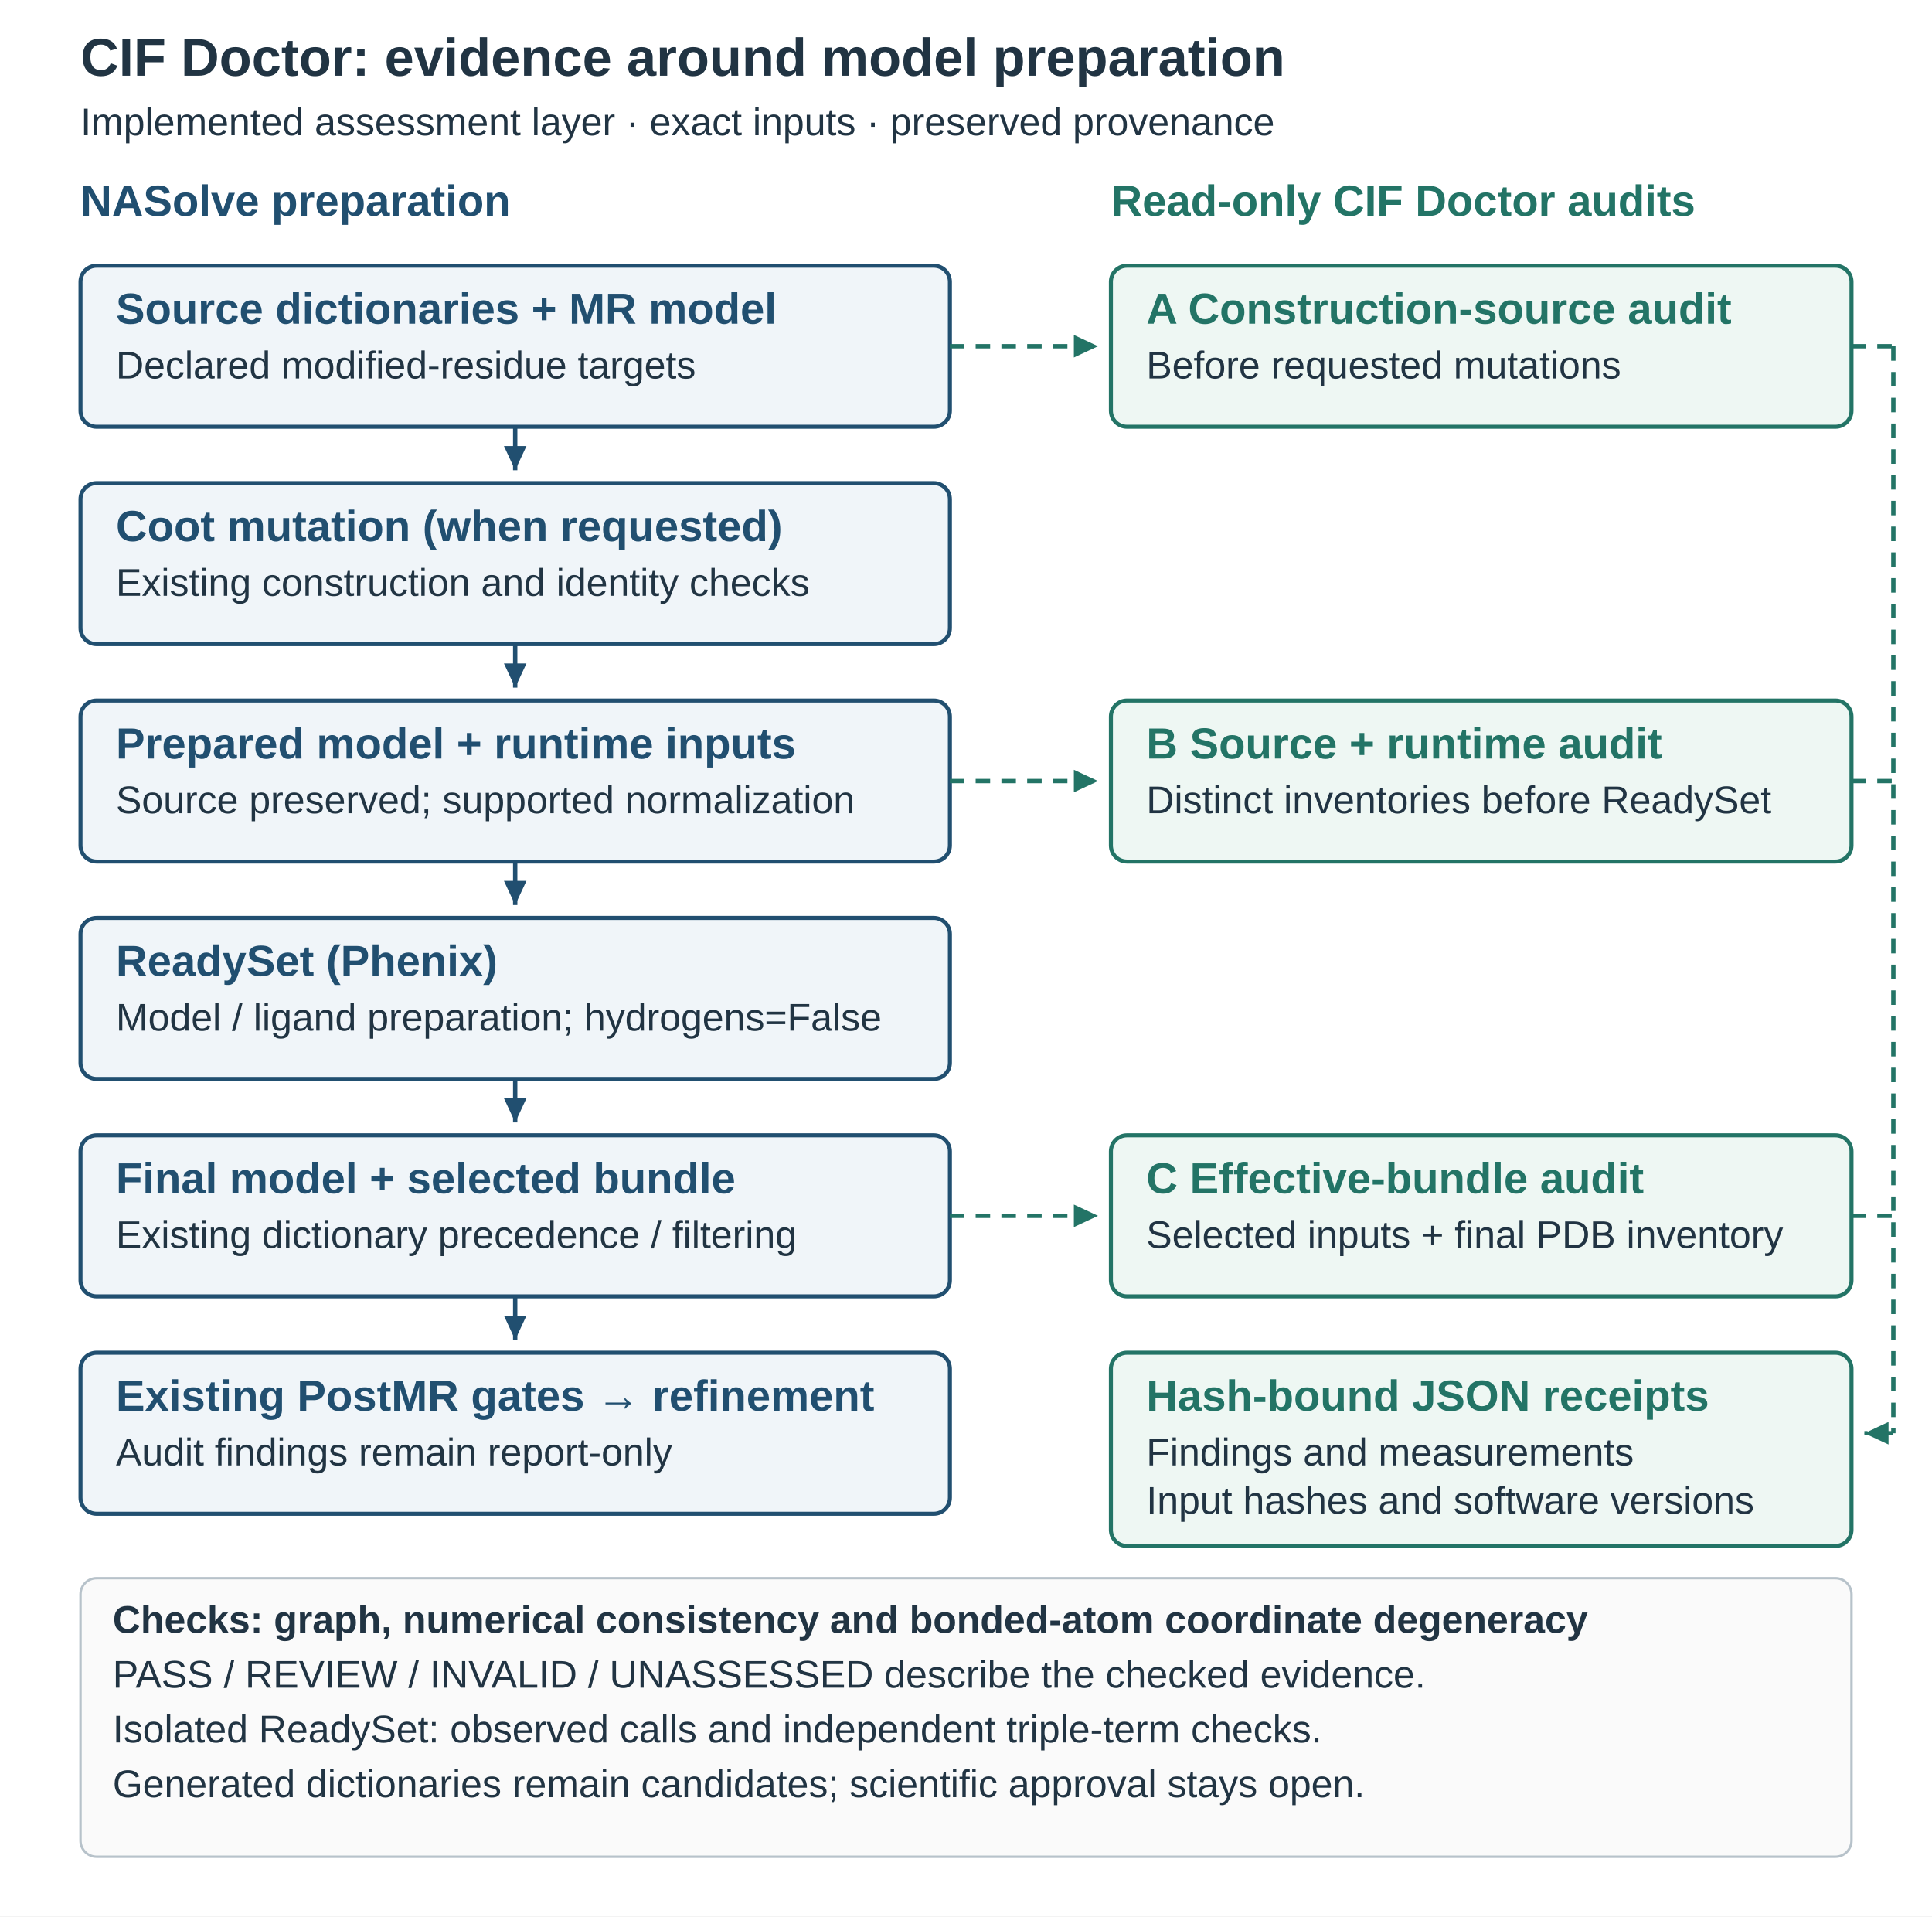
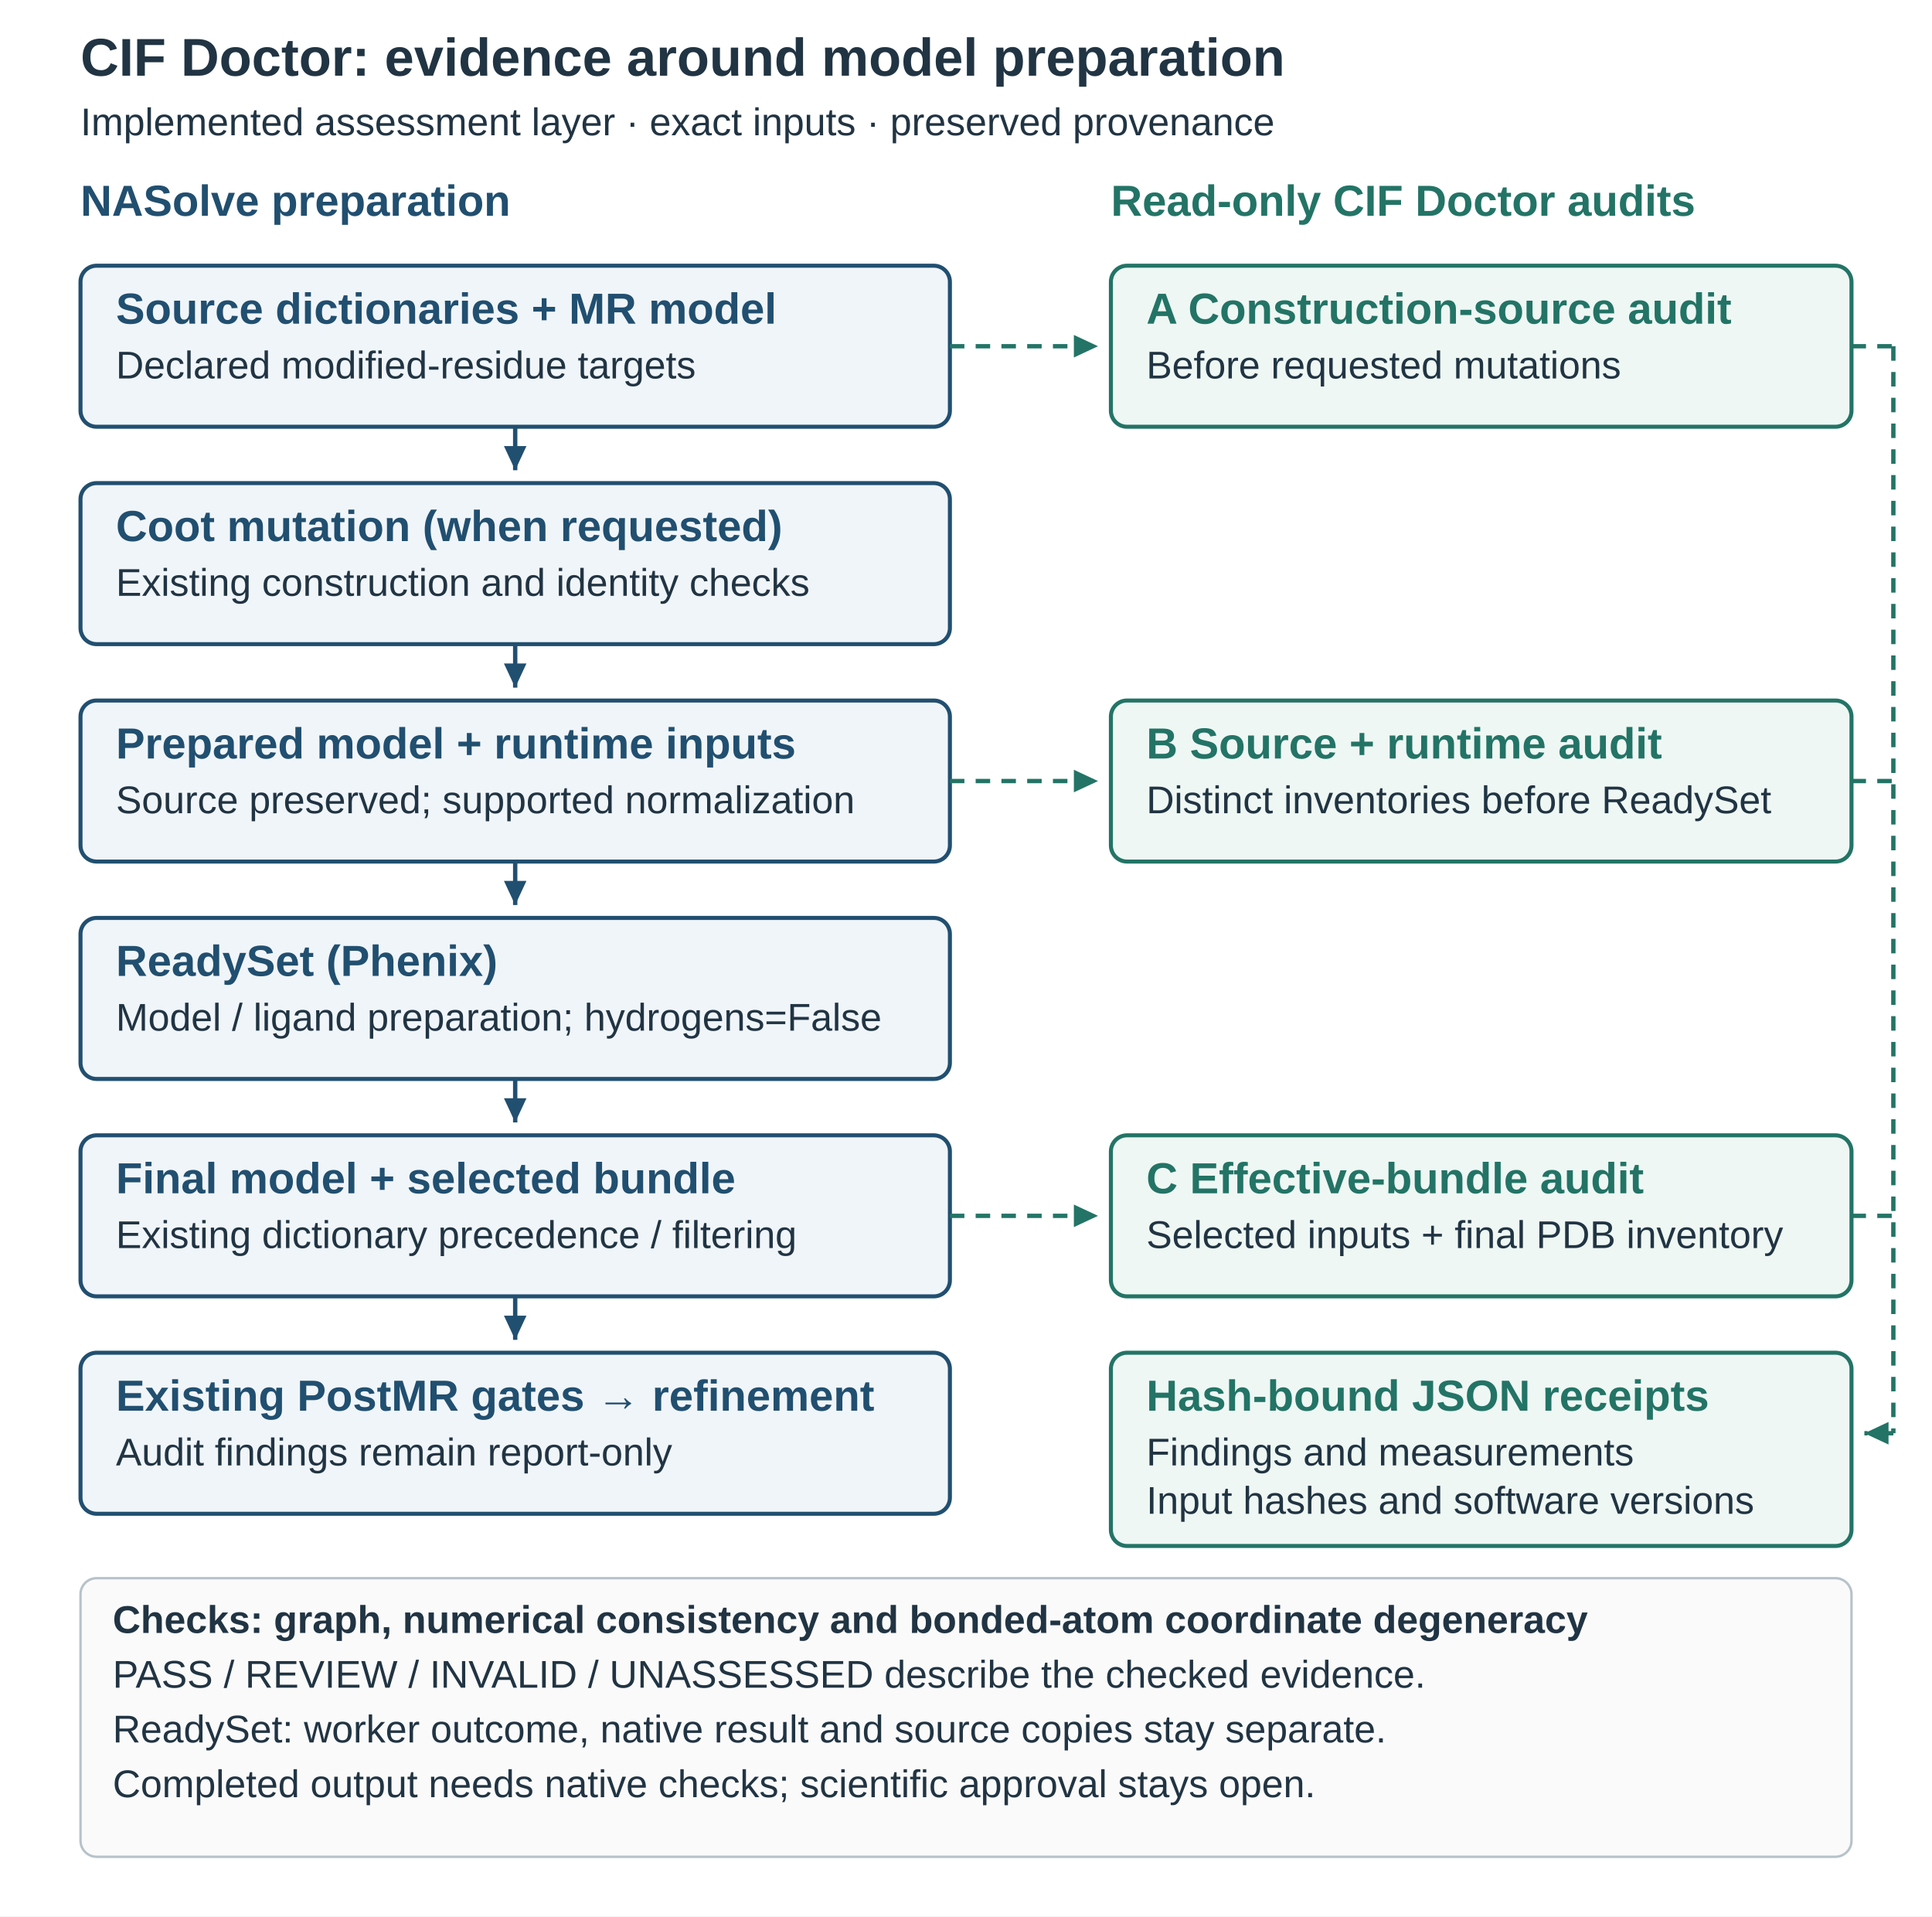
<svg xmlns="http://www.w3.org/2000/svg" width="180mm" height="178.5mm" viewBox="0 0 1200 1190" role="img" aria-labelledby="title description">
  <rect width="1200" height="1190" fill="white" />
  <text x="50" y="47" font-family="Arial, Helvetica, sans-serif" font-size="33" font-weight="bold" fill="#213443" text-anchor="start">CIF Doctor: evidence around model preparation</text>
  <text x="50" y="84" font-family="Arial, Helvetica, sans-serif" font-size="24" font-weight="normal" fill="#213443" text-anchor="start">Implemented assessment layer · exact inputs · preserved provenance</text>
  <text x="50" y="134" font-family="Arial, Helvetica, sans-serif" font-size="27" font-weight="bold" fill="#214f70" text-anchor="start">NASolve preparation</text>
  <text x="690" y="134" font-family="Arial, Helvetica, sans-serif" font-size="27" font-weight="bold" fill="#237466" text-anchor="start">Read-only CIF Doctor audits</text>
  <g id="source-inputs">
    <rect x="50" y="165" width="540" height="100" rx="10" fill="#f0f5f9" stroke="#214f70" stroke-width="2.5" />
    <text x="72" y="201" font-family="Arial, Helvetica, sans-serif" font-size="27" font-weight="bold" fill="#214f70" text-anchor="start">Source dictionaries + MR model</text>
    <text x="72" y="235" font-family="Arial, Helvetica, sans-serif" font-size="24" font-weight="normal" fill="#213443" text-anchor="start">Declared modified-residue targets</text>
  </g>
  <g id="coot-mutation">
    <rect x="50" y="300" width="540" height="100" rx="10" fill="#f0f5f9" stroke="#214f70" stroke-width="2.5" />
    <text x="72" y="336" font-family="Arial, Helvetica, sans-serif" font-size="27" font-weight="bold" fill="#214f70" text-anchor="start">Coot mutation (when requested)</text>
    <text x="72" y="370" font-family="Arial, Helvetica, sans-serif" font-size="24" font-weight="normal" fill="#213443" text-anchor="start">Existing construction and identity checks</text>
  </g>
  <g id="prepared-inputs">
    <rect x="50" y="435" width="540" height="100" rx="10" fill="#f0f5f9" stroke="#214f70" stroke-width="2.5" />
    <text x="72" y="471" font-family="Arial, Helvetica, sans-serif" font-size="27" font-weight="bold" fill="#214f70" text-anchor="start">Prepared model + runtime inputs</text>
    <text x="72" y="505" font-family="Arial, Helvetica, sans-serif" font-size="24" font-weight="normal" fill="#213443" text-anchor="start">Source preserved; supported normalization</text>
  </g>
  <g id="readyset">
    <rect x="50" y="570" width="540" height="100" rx="10" fill="#f0f5f9" stroke="#214f70" stroke-width="2.5" />
    <text x="72" y="606" font-family="Arial, Helvetica, sans-serif" font-size="27" font-weight="bold" fill="#214f70" text-anchor="start">ReadySet (Phenix)</text>
    <text x="72" y="640" font-family="Arial, Helvetica, sans-serif" font-size="24" font-weight="normal" fill="#213443" text-anchor="start">Model / ligand preparation; hydrogens=False</text>
  </g>
  <g id="effective-inputs">
    <rect x="50" y="705" width="540" height="100" rx="10" fill="#f0f5f9" stroke="#214f70" stroke-width="2.5" />
    <text x="72" y="741" font-family="Arial, Helvetica, sans-serif" font-size="27" font-weight="bold" fill="#214f70" text-anchor="start">Final model + selected bundle</text>
    <text x="72" y="775" font-family="Arial, Helvetica, sans-serif" font-size="24" font-weight="normal" fill="#213443" text-anchor="start">Existing dictionary precedence / filtering</text>
  </g>
  <g id="postmr-gates">
    <rect x="50" y="840" width="540" height="100" rx="10" fill="#f0f5f9" stroke="#214f70" stroke-width="2.5" />
    <text x="72" y="876" font-family="Arial, Helvetica, sans-serif" font-size="27" font-weight="bold" fill="#214f70" text-anchor="start">Existing PostMR gates → refinement</text>
    <text x="72" y="910" font-family="Arial, Helvetica, sans-serif" font-size="24" font-weight="normal" fill="#213443" text-anchor="start">Audit findings remain report-only</text>
  </g>
  <g id="preparation-flow-0">
    <path d="M 320.0 265.0 L 320.0 292.0" fill="none" stroke="#214f70" stroke-width="2.7" />
    <polygon points="320.0,292.0 313.0,277.0 327.0,277.0" fill="#214f70" />
  </g>
  <g id="preparation-flow-1">
    <path d="M 320.0 400.0 L 320.0 427.0" fill="none" stroke="#214f70" stroke-width="2.7" />
    <polygon points="320.0,427.0 313.0,412.0 327.0,412.0" fill="#214f70" />
  </g>
  <g id="preparation-flow-2">
    <path d="M 320.0 535.0 L 320.0 562.0" fill="none" stroke="#214f70" stroke-width="2.7" />
    <polygon points="320.0,562.0 313.0,547.0 327.0,547.0" fill="#214f70" />
  </g>
  <g id="preparation-flow-3">
    <path d="M 320.0 670.0 L 320.0 697.0" fill="none" stroke="#214f70" stroke-width="2.7" />
    <polygon points="320.0,697.0 313.0,682.0 327.0,682.0" fill="#214f70" />
  </g>
  <g id="preparation-flow-4">
    <path d="M 320.0 805.0 L 320.0 832.0" fill="none" stroke="#214f70" stroke-width="2.7" />
    <polygon points="320.0,832.0 313.0,817.0 327.0,817.0" fill="#214f70" />
  </g>
  <g id="mutation-audit">
    <rect x="690" y="165" width="460" height="100" rx="10" fill="#eef7f3" stroke="#237466" stroke-width="2.5" />
    <text x="712" y="201" font-family="Arial, Helvetica, sans-serif" font-size="27" font-weight="bold" fill="#237466" text-anchor="start">A  Construction-source audit</text>
    <text x="712" y="235" font-family="Arial, Helvetica, sans-serif" font-size="24" font-weight="normal" fill="#213443" text-anchor="start">Before requested mutations</text>
  </g>
  <g id="audit-branch-mutation-audit">
    <path d="M 590.0 215.0 L 599.0 215.0" fill="none" stroke="#237466" stroke-width="2.7" />
    <path d="M 606.0 215.0 L 615.0 215.0" fill="none" stroke="#237466" stroke-width="2.7" />
    <path d="M 622.0 215.0 L 631.0 215.0" fill="none" stroke="#237466" stroke-width="2.7" />
    <path d="M 638.0 215.0 L 647.0 215.0" fill="none" stroke="#237466" stroke-width="2.7" />
    <path d="M 654.0 215.0 L 663.0 215.0" fill="none" stroke="#237466" stroke-width="2.7" />
    <path d="M 670.0 215.0 L 679.0 215.0" fill="none" stroke="#237466" stroke-width="2.7" />
    <polygon points="682.0,215.0 667.0,222.0 667.0,208.0" fill="#237466" />
  </g>
  <g id="source-runtime-audit">
    <rect x="690" y="435" width="460" height="100" rx="10" fill="#eef7f3" stroke="#237466" stroke-width="2.5" />
    <text x="712" y="471" font-family="Arial, Helvetica, sans-serif" font-size="27" font-weight="bold" fill="#237466" text-anchor="start">B  Source + runtime audit</text>
    <text x="712" y="505" font-family="Arial, Helvetica, sans-serif" font-size="24" font-weight="normal" fill="#213443" text-anchor="start">Distinct inventories before ReadySet</text>
  </g>
  <g id="audit-branch-source-runtime-audit">
    <path d="M 590.0 485.0 L 599.0 485.0" fill="none" stroke="#237466" stroke-width="2.7" />
    <path d="M 606.0 485.0 L 615.0 485.0" fill="none" stroke="#237466" stroke-width="2.7" />
    <path d="M 622.0 485.0 L 631.0 485.0" fill="none" stroke="#237466" stroke-width="2.7" />
    <path d="M 638.0 485.0 L 647.0 485.0" fill="none" stroke="#237466" stroke-width="2.7" />
    <path d="M 654.0 485.0 L 663.0 485.0" fill="none" stroke="#237466" stroke-width="2.7" />
    <path d="M 670.0 485.0 L 679.0 485.0" fill="none" stroke="#237466" stroke-width="2.7" />
    <polygon points="682.0,485.0 667.0,492.0 667.0,478.0" fill="#237466" />
  </g>
  <g id="effective-audit">
    <rect x="690" y="705" width="460" height="100" rx="10" fill="#eef7f3" stroke="#237466" stroke-width="2.5" />
    <text x="712" y="741" font-family="Arial, Helvetica, sans-serif" font-size="27" font-weight="bold" fill="#237466" text-anchor="start">C  Effective-bundle audit</text>
    <text x="712" y="775" font-family="Arial, Helvetica, sans-serif" font-size="24" font-weight="normal" fill="#213443" text-anchor="start">Selected inputs + final PDB inventory</text>
  </g>
  <g id="audit-branch-effective-audit">
    <path d="M 590.0 755.0 L 599.0 755.0" fill="none" stroke="#237466" stroke-width="2.7" />
    <path d="M 606.0 755.0 L 615.0 755.0" fill="none" stroke="#237466" stroke-width="2.7" />
    <path d="M 622.0 755.0 L 631.0 755.0" fill="none" stroke="#237466" stroke-width="2.7" />
    <path d="M 638.0 755.0 L 647.0 755.0" fill="none" stroke="#237466" stroke-width="2.7" />
    <path d="M 654.0 755.0 L 663.0 755.0" fill="none" stroke="#237466" stroke-width="2.7" />
    <path d="M 670.0 755.0 L 679.0 755.0" fill="none" stroke="#237466" stroke-width="2.7" />
    <polygon points="682.0,755.0 667.0,762.0 667.0,748.0" fill="#237466" />
  </g>
  <g id="json-receipts">
    <rect x="690" y="840" width="460" height="120" rx="10" fill="#eef7f3" stroke="#237466" stroke-width="2.5" />
    <text x="712" y="876" font-family="Arial, Helvetica, sans-serif" font-size="27" font-weight="bold" fill="#237466" text-anchor="start">Hash-bound JSON receipts</text>
    <text x="712" y="910" font-family="Arial, Helvetica, sans-serif" font-size="24" font-weight="normal" fill="#213443" text-anchor="start">Findings and measurements</text>
    <text x="712" y="940" font-family="Arial, Helvetica, sans-serif" font-size="24" font-weight="normal" fill="#213443" text-anchor="start">Input hashes and software versions</text>
  </g>
  <g id="mutation-to-receipts">
    <path d="M 1150.0 215.0 L 1159.0 215.0" fill="none" stroke="#237466" stroke-width="2.7" />
    <path d="M 1166.0 215.0 L 1175.0 215.0" fill="none" stroke="#237466" stroke-width="2.7" />
    <path d="M 1176.0 215.0 L 1176.0 224.0" fill="none" stroke="#237466" stroke-width="2.7" />
    <path d="M 1176.0 231.0 L 1176.0 240.0" fill="none" stroke="#237466" stroke-width="2.7" />
    <path d="M 1176.0 247.0 L 1176.0 256.0" fill="none" stroke="#237466" stroke-width="2.7" />
    <path d="M 1176.0 263.0 L 1176.0 272.0" fill="none" stroke="#237466" stroke-width="2.7" />
    <path d="M 1176.0 279.0 L 1176.0 288.0" fill="none" stroke="#237466" stroke-width="2.7" />
    <path d="M 1176.0 295.0 L 1176.0 304.0" fill="none" stroke="#237466" stroke-width="2.7" />
    <path d="M 1176.0 311.0 L 1176.0 320.0" fill="none" stroke="#237466" stroke-width="2.7" />
    <path d="M 1176.0 327.0 L 1176.0 336.0" fill="none" stroke="#237466" stroke-width="2.7" />
    <path d="M 1176.0 343.0 L 1176.0 352.0" fill="none" stroke="#237466" stroke-width="2.7" />
    <path d="M 1176.0 359.0 L 1176.0 368.0" fill="none" stroke="#237466" stroke-width="2.7" />
    <path d="M 1176.0 375.0 L 1176.0 384.0" fill="none" stroke="#237466" stroke-width="2.7" />
    <path d="M 1176.0 391.0 L 1176.0 400.0" fill="none" stroke="#237466" stroke-width="2.7" />
    <path d="M 1176.0 407.0 L 1176.0 416.0" fill="none" stroke="#237466" stroke-width="2.7" />
    <path d="M 1176.0 423.0 L 1176.0 432.0" fill="none" stroke="#237466" stroke-width="2.7" />
    <path d="M 1176.0 439.0 L 1176.0 448.0" fill="none" stroke="#237466" stroke-width="2.7" />
    <path d="M 1176.0 455.0 L 1176.0 464.0" fill="none" stroke="#237466" stroke-width="2.7" />
    <path d="M 1176.0 471.0 L 1176.0 480.0" fill="none" stroke="#237466" stroke-width="2.7" />
    <path d="M 1176.0 487.0 L 1176.0 496.0" fill="none" stroke="#237466" stroke-width="2.7" />
    <path d="M 1176.0 503.0 L 1176.0 512.0" fill="none" stroke="#237466" stroke-width="2.7" />
    <path d="M 1176.0 519.0 L 1176.0 528.0" fill="none" stroke="#237466" stroke-width="2.7" />
    <path d="M 1176.0 535.0 L 1176.0 544.0" fill="none" stroke="#237466" stroke-width="2.7" />
    <path d="M 1176.0 551.0 L 1176.0 560.0" fill="none" stroke="#237466" stroke-width="2.7" />
    <path d="M 1176.0 567.0 L 1176.0 576.0" fill="none" stroke="#237466" stroke-width="2.7" />
    <path d="M 1176.0 583.0 L 1176.0 592.0" fill="none" stroke="#237466" stroke-width="2.7" />
    <path d="M 1176.0 599.0 L 1176.0 608.0" fill="none" stroke="#237466" stroke-width="2.7" />
    <path d="M 1176.0 615.0 L 1176.0 624.0" fill="none" stroke="#237466" stroke-width="2.7" />
    <path d="M 1176.0 631.0 L 1176.0 640.0" fill="none" stroke="#237466" stroke-width="2.7" />
    <path d="M 1176.0 647.0 L 1176.0 656.0" fill="none" stroke="#237466" stroke-width="2.7" />
    <path d="M 1176.0 663.0 L 1176.0 672.0" fill="none" stroke="#237466" stroke-width="2.7" />
    <path d="M 1176.0 679.0 L 1176.0 688.0" fill="none" stroke="#237466" stroke-width="2.7" />
    <path d="M 1176.0 695.0 L 1176.0 704.0" fill="none" stroke="#237466" stroke-width="2.7" />
    <path d="M 1176.0 711.0 L 1176.0 720.0" fill="none" stroke="#237466" stroke-width="2.7" />
    <path d="M 1176.0 727.0 L 1176.0 736.0" fill="none" stroke="#237466" stroke-width="2.7" />
    <path d="M 1176.0 743.0 L 1176.0 752.0" fill="none" stroke="#237466" stroke-width="2.7" />
    <path d="M 1176.0 759.0 L 1176.0 768.0" fill="none" stroke="#237466" stroke-width="2.7" />
    <path d="M 1176.0 775.0 L 1176.0 784.0" fill="none" stroke="#237466" stroke-width="2.7" />
    <path d="M 1176.0 791.0 L 1176.0 800.0" fill="none" stroke="#237466" stroke-width="2.7" />
    <path d="M 1176.0 807.0 L 1176.0 816.0" fill="none" stroke="#237466" stroke-width="2.7" />
    <path d="M 1176.0 823.0 L 1176.0 832.0" fill="none" stroke="#237466" stroke-width="2.7" />
    <path d="M 1176.0 839.0 L 1176.0 848.0" fill="none" stroke="#237466" stroke-width="2.7" />
    <path d="M 1176.0 855.0 L 1176.0 864.0" fill="none" stroke="#237466" stroke-width="2.7" />
    <path d="M 1176.0 871.0 L 1176.0 880.0" fill="none" stroke="#237466" stroke-width="2.7" />
    <path d="M 1176.0 887.0 L 1176.0 890.0" fill="none" stroke="#237466" stroke-width="2.7" />
    <path d="M 1176.0 890.0 L 1167.0 890.0" fill="none" stroke="#237466" stroke-width="2.7" />
    <path d="M 1160.0 890.0 L 1158.0 890.0" fill="none" stroke="#237466" stroke-width="2.7" />
    <polygon points="1158.0,890.0 1173.0,883.0 1173.0,897.0" fill="#237466" />
  </g>
  <g id="source-to-receipts">
    <path d="M 1150.0 485.0 L 1159.0 485.0" fill="none" stroke="#237466" stroke-width="2.7" />
    <path d="M 1166.0 485.0 L 1175.0 485.0" fill="none" stroke="#237466" stroke-width="2.7" />
  </g>
  <g id="effective-to-receipts">
    <path d="M 1150.0 755.0 L 1159.0 755.0" fill="none" stroke="#237466" stroke-width="2.7" />
    <path d="M 1166.0 755.0 L 1175.0 755.0" fill="none" stroke="#237466" stroke-width="2.7" />
  </g>
  <g id="scope-notes">
    <rect x="50" y="980" width="1100" height="173" rx="10" fill="#fafafa" stroke="#b7c2ca" stroke-width="1.5" />
    <text x="70" y="1014" font-family="Arial, Helvetica, sans-serif" font-size="24" font-weight="bold" fill="#213443" text-anchor="start">Checks: graph, numerical consistency and bonded-atom coordinate degeneracy</text>
    <text x="70" y="1048" font-family="Arial, Helvetica, sans-serif" font-size="24" font-weight="normal" fill="#213443" text-anchor="start">PASS / REVIEW / INVALID / UNASSESSED describe the checked evidence.</text>
-     <text x="70" y="1082" font-family="Arial, Helvetica, sans-serif" font-size="24" font-weight="normal" fill="#213443" text-anchor="start">Isolated ReadySet: observed calls and independent triple-term checks.</text>
-     <text x="70" y="1116" font-family="Arial, Helvetica, sans-serif" font-size="24" font-weight="normal" fill="#213443" text-anchor="start">Generated dictionaries remain candidates; scientific approval stays open.</text>
+     <text x="70" y="1082" font-family="Arial, Helvetica, sans-serif" font-size="24" font-weight="normal" fill="#213443" text-anchor="start">ReadySet: worker outcome, native result and source copies stay separate.</text>
+     <text x="70" y="1116" font-family="Arial, Helvetica, sans-serif" font-size="24" font-weight="normal" fill="#213443" text-anchor="start">Completed output needs native checks; scientific approval stays open.</text>
  </g>
</svg>
